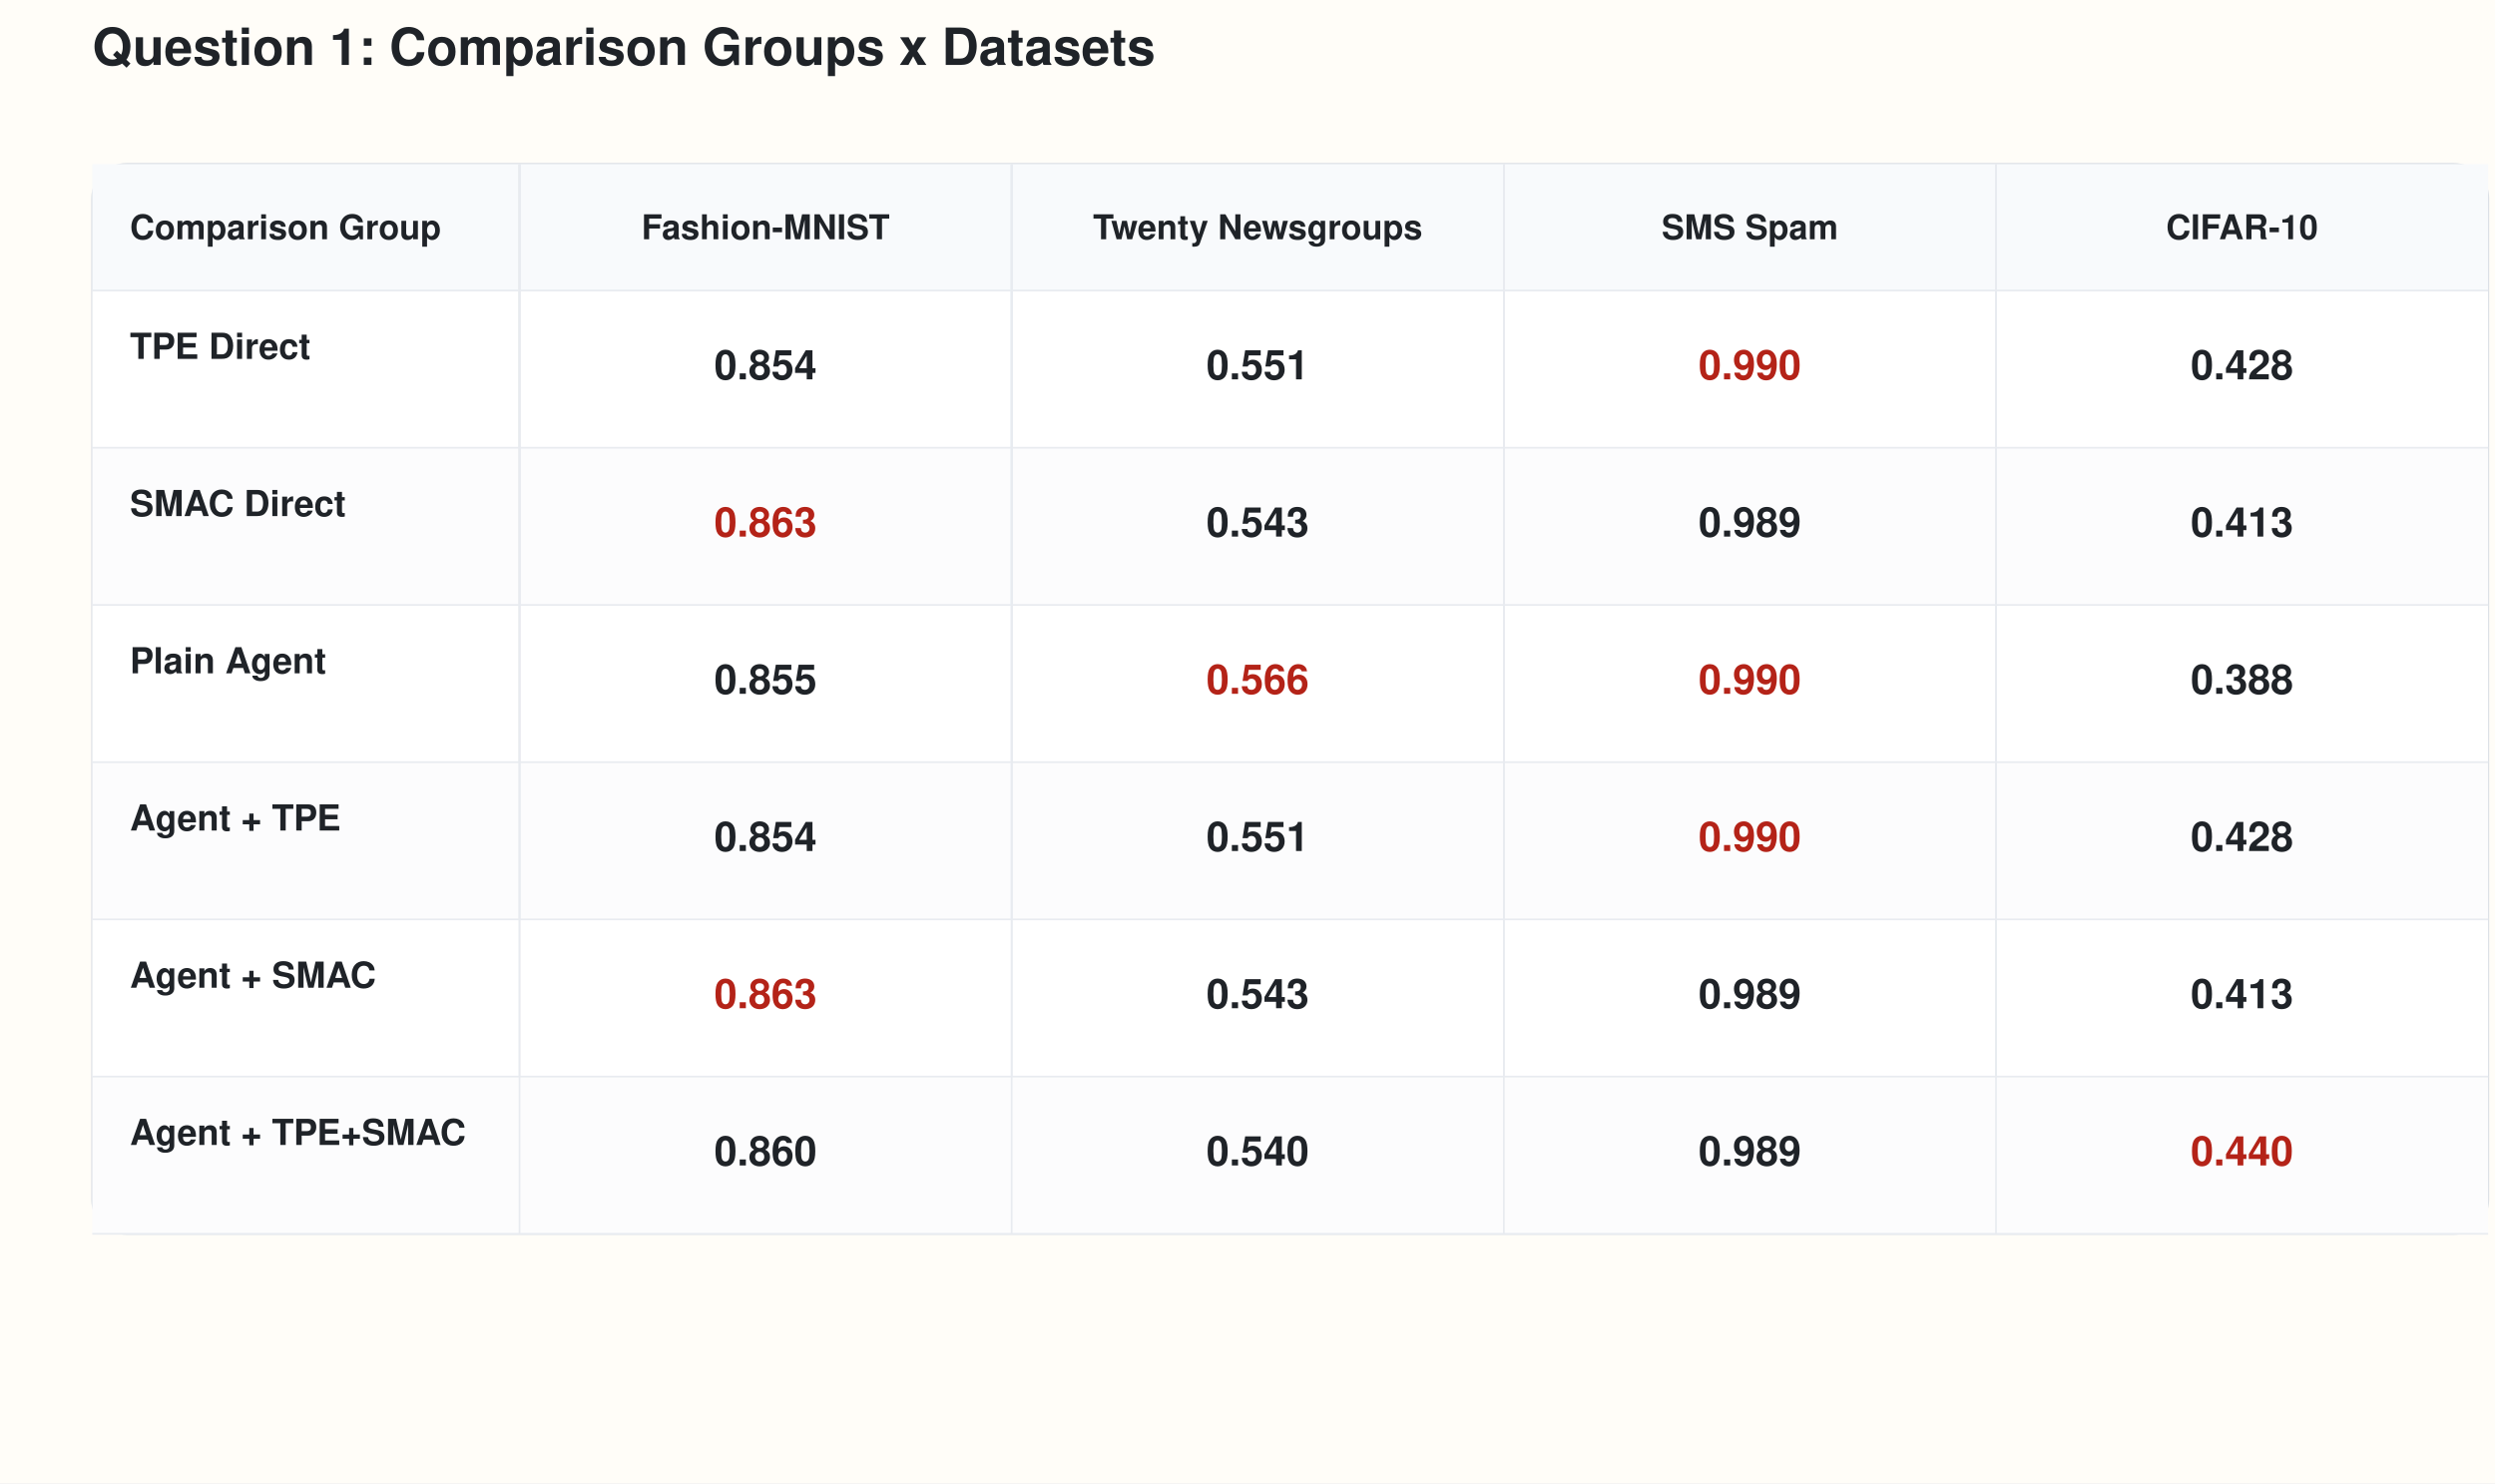
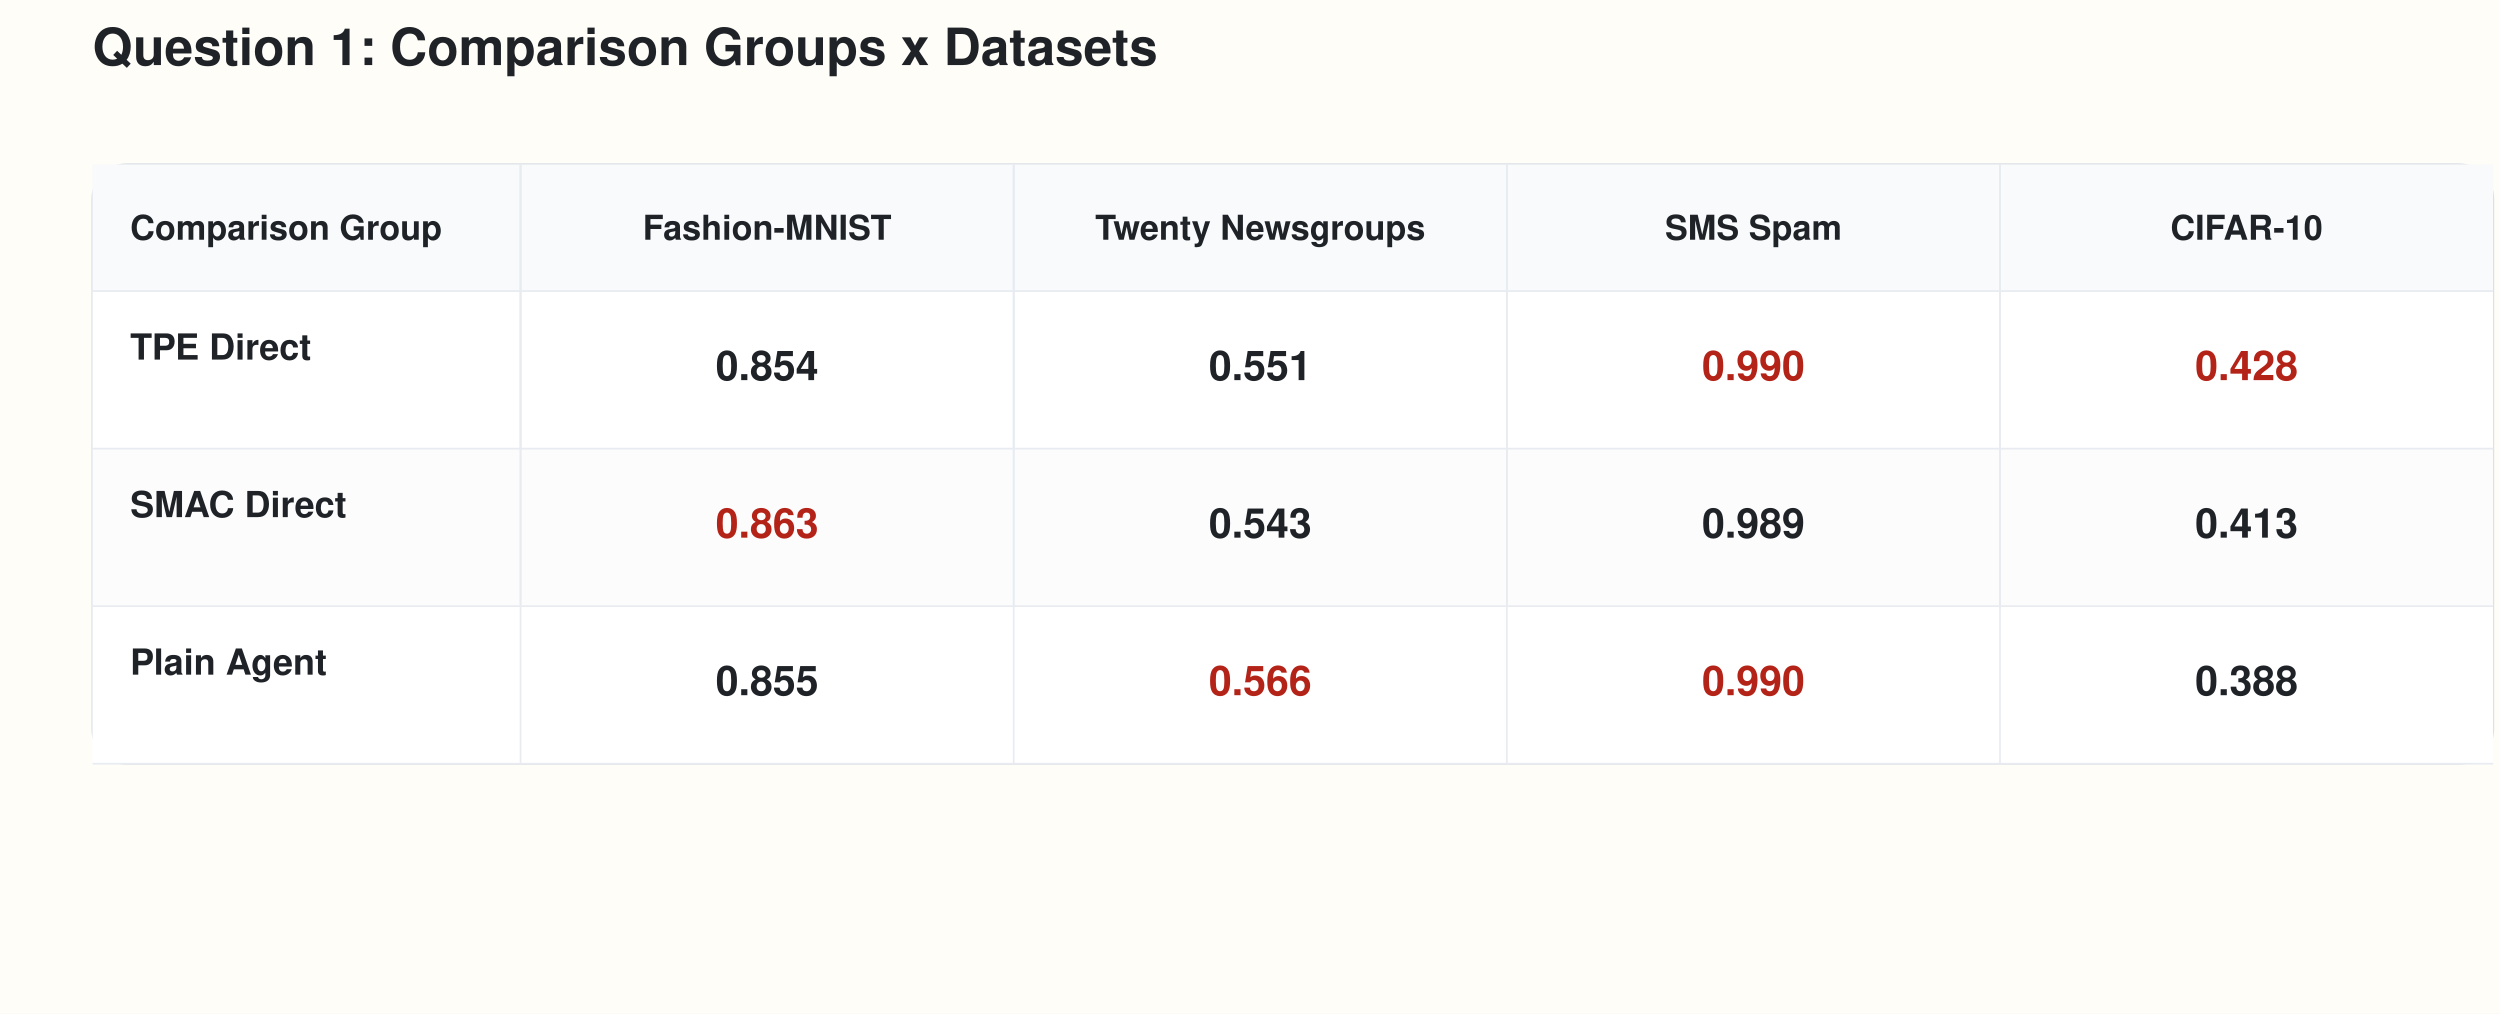
- <svg xmlns="http://www.w3.org/2000/svg" width="1460" height="868" viewBox="0 0 1460 868">
+ <svg xmlns="http://www.w3.org/2000/svg" width="1460" height="592" viewBox="0 0 1460 592">
  <style>
.bg{fill:#fffdf8;}
.title{font-family:Helvetica,Arial,sans-serif;font-size:30px;font-weight:700;fill:#1f2328;}
.subtitle{font-family:Helvetica,Arial,sans-serif;font-size:16px;fill:#5b6470;}
.label{font-family:Helvetica,Arial,sans-serif;fill:#1f2328;}
.subtle{font-family:Helvetica,Arial,sans-serif;fill:#5b6470;}
.grid{stroke:#e8ebf0;stroke-width:1;}
</style>
-   <rect class="bg" width="1460" height="868" />
+   <rect class="bg" width="1460" height="592" />
  <text class="title" x="54" y="38">Question 1: Comparison Groups x Datasets</text>
-   <rect x="54" y="96" width="1402" height="626" rx="20" fill="#ffffff" stroke="#d7dce3" stroke-width="1.2" />
+   <rect x="54" y="96" width="1402" height="350" rx="20" fill="#ffffff" stroke="#d7dce3" stroke-width="1.2" />
  <rect x="304" y="96" width="288" height="74" fill="#f8fafc" />
  <text class="label" x="448.0" y="140.0" text-anchor="middle" font-size="20" font-weight="700">Fashion-MNIST</text>
  <rect x="592" y="96" width="288" height="74" fill="#f8fafc" />
  <text class="label" x="736.0" y="140.0" text-anchor="middle" font-size="20" font-weight="700">Twenty Newsgroups</text>
  <rect x="880" y="96" width="288" height="74" fill="#f8fafc" />
  <text class="label" x="1024.0" y="140.0" text-anchor="middle" font-size="20" font-weight="700">SMS Spam</text>
  <rect x="1168" y="96" width="288" height="74" fill="#f8fafc" />
  <text class="label" x="1312.0" y="140.0" text-anchor="middle" font-size="20" font-weight="700">CIFAR-10</text>
  <rect x="54" y="96" width="250" height="74" fill="#f8fafc" />
  <text class="label" x="76" y="140.0" font-size="20" font-weight="700">Comparison Group</text>
  <rect x="54" y="170" width="1402" height="92" fill="#ffffff" />
  <line class="grid" x1="54" y1="170" x2="1456" y2="170" />
  <text x="76" y="210.0" font-family="Helvetica,Arial,sans-serif" font-size="21" font-weight="700" fill="#1f2328">TPE Direct</text>
-   <line class="grid" x1="304" y1="96" x2="304" y2="722" />
+   <line class="grid" x1="304" y1="96" x2="304" y2="446" />
  <text x="448.0" y="222.0" text-anchor="middle" font-family="Helvetica,Arial,sans-serif" font-size="24" font-weight="800" fill="#1f2328">0.854</text>
-   <line class="grid" x1="592" y1="96" x2="592" y2="722" />
+   <line class="grid" x1="592" y1="96" x2="592" y2="446" />
  <text x="736.0" y="222.0" text-anchor="middle" font-family="Helvetica,Arial,sans-serif" font-size="24" font-weight="800" fill="#1f2328">0.551</text>
-   <line class="grid" x1="880" y1="96" x2="880" y2="722" />
+   <line class="grid" x1="880" y1="96" x2="880" y2="446" />
  <text x="1024.0" y="222.0" text-anchor="middle" font-family="Helvetica,Arial,sans-serif" font-size="24" font-weight="800" fill="#b42318">0.990</text>
-   <line class="grid" x1="1168" y1="96" x2="1168" y2="722" />
-   <text x="1312.0" y="222.0" text-anchor="middle" font-family="Helvetica,Arial,sans-serif" font-size="24" font-weight="800" fill="#1f2328">0.428</text>
+   <line class="grid" x1="1168" y1="96" x2="1168" y2="446" />
+   <text x="1312.0" y="222.0" text-anchor="middle" font-family="Helvetica,Arial,sans-serif" font-size="24" font-weight="800" fill="#b42318">0.428</text>
  <rect x="54" y="262" width="1402" height="92" fill="#fcfcfd" />
  <line class="grid" x1="54" y1="262" x2="1456" y2="262" />
  <text x="76" y="302.0" font-family="Helvetica,Arial,sans-serif" font-size="21" font-weight="700" fill="#1f2328">SMAC Direct</text>
-   <line class="grid" x1="304" y1="96" x2="304" y2="722" />
+   <line class="grid" x1="304" y1="96" x2="304" y2="446" />
  <text x="448.0" y="314.0" text-anchor="middle" font-family="Helvetica,Arial,sans-serif" font-size="24" font-weight="800" fill="#b42318">0.863</text>
-   <line class="grid" x1="592" y1="96" x2="592" y2="722" />
+   <line class="grid" x1="592" y1="96" x2="592" y2="446" />
  <text x="736.0" y="314.0" text-anchor="middle" font-family="Helvetica,Arial,sans-serif" font-size="24" font-weight="800" fill="#1f2328">0.543</text>
-   <line class="grid" x1="880" y1="96" x2="880" y2="722" />
+   <line class="grid" x1="880" y1="96" x2="880" y2="446" />
  <text x="1024.0" y="314.0" text-anchor="middle" font-family="Helvetica,Arial,sans-serif" font-size="24" font-weight="800" fill="#1f2328">0.989</text>
-   <line class="grid" x1="1168" y1="96" x2="1168" y2="722" />
+   <line class="grid" x1="1168" y1="96" x2="1168" y2="446" />
  <text x="1312.0" y="314.0" text-anchor="middle" font-family="Helvetica,Arial,sans-serif" font-size="24" font-weight="800" fill="#1f2328">0.413</text>
  <rect x="54" y="354" width="1402" height="92" fill="#ffffff" />
  <line class="grid" x1="54" y1="354" x2="1456" y2="354" />
  <text x="76" y="394.0" font-family="Helvetica,Arial,sans-serif" font-size="21" font-weight="700" fill="#1f2328">Plain Agent</text>
-   <line class="grid" x1="304" y1="96" x2="304" y2="722" />
+   <line class="grid" x1="304" y1="96" x2="304" y2="446" />
  <text x="448.0" y="406.0" text-anchor="middle" font-family="Helvetica,Arial,sans-serif" font-size="24" font-weight="800" fill="#1f2328">0.855</text>
-   <line class="grid" x1="592" y1="96" x2="592" y2="722" />
+   <line class="grid" x1="592" y1="96" x2="592" y2="446" />
  <text x="736.0" y="406.0" text-anchor="middle" font-family="Helvetica,Arial,sans-serif" font-size="24" font-weight="800" fill="#b42318">0.566</text>
-   <line class="grid" x1="880" y1="96" x2="880" y2="722" />
+   <line class="grid" x1="880" y1="96" x2="880" y2="446" />
  <text x="1024.0" y="406.0" text-anchor="middle" font-family="Helvetica,Arial,sans-serif" font-size="24" font-weight="800" fill="#b42318">0.990</text>
-   <line class="grid" x1="1168" y1="96" x2="1168" y2="722" />
+   <line class="grid" x1="1168" y1="96" x2="1168" y2="446" />
  <text x="1312.0" y="406.0" text-anchor="middle" font-family="Helvetica,Arial,sans-serif" font-size="24" font-weight="800" fill="#1f2328">0.388</text>
-   <rect x="54" y="446" width="1402" height="92" fill="#fcfcfd" />
  <line class="grid" x1="54" y1="446" x2="1456" y2="446" />
-   <text x="76" y="486.0" font-family="Helvetica,Arial,sans-serif" font-size="21" font-weight="700" fill="#1f2328">Agent + TPE</text>
-   <line class="grid" x1="304" y1="96" x2="304" y2="722" />
-   <text x="448.0" y="498.0" text-anchor="middle" font-family="Helvetica,Arial,sans-serif" font-size="24" font-weight="800" fill="#1f2328">0.854</text>
-   <line class="grid" x1="592" y1="96" x2="592" y2="722" />
-   <text x="736.0" y="498.0" text-anchor="middle" font-family="Helvetica,Arial,sans-serif" font-size="24" font-weight="800" fill="#1f2328">0.551</text>
-   <line class="grid" x1="880" y1="96" x2="880" y2="722" />
-   <text x="1024.0" y="498.0" text-anchor="middle" font-family="Helvetica,Arial,sans-serif" font-size="24" font-weight="800" fill="#b42318">0.990</text>
-   <line class="grid" x1="1168" y1="96" x2="1168" y2="722" />
-   <text x="1312.0" y="498.0" text-anchor="middle" font-family="Helvetica,Arial,sans-serif" font-size="24" font-weight="800" fill="#1f2328">0.428</text>
-   <rect x="54" y="538" width="1402" height="92" fill="#ffffff" />
-   <line class="grid" x1="54" y1="538" x2="1456" y2="538" />
-   <text x="76" y="578.0" font-family="Helvetica,Arial,sans-serif" font-size="21" font-weight="700" fill="#1f2328">Agent + SMAC</text>
-   <line class="grid" x1="304" y1="96" x2="304" y2="722" />
-   <text x="448.0" y="590.0" text-anchor="middle" font-family="Helvetica,Arial,sans-serif" font-size="24" font-weight="800" fill="#b42318">0.863</text>
-   <line class="grid" x1="592" y1="96" x2="592" y2="722" />
-   <text x="736.0" y="590.0" text-anchor="middle" font-family="Helvetica,Arial,sans-serif" font-size="24" font-weight="800" fill="#1f2328">0.543</text>
-   <line class="grid" x1="880" y1="96" x2="880" y2="722" />
-   <text x="1024.0" y="590.0" text-anchor="middle" font-family="Helvetica,Arial,sans-serif" font-size="24" font-weight="800" fill="#1f2328">0.989</text>
-   <line class="grid" x1="1168" y1="96" x2="1168" y2="722" />
-   <text x="1312.0" y="590.0" text-anchor="middle" font-family="Helvetica,Arial,sans-serif" font-size="24" font-weight="800" fill="#1f2328">0.413</text>
-   <rect x="54" y="630" width="1402" height="92" fill="#fcfcfd" />
-   <line class="grid" x1="54" y1="630" x2="1456" y2="630" />
-   <text x="76" y="670.0" font-family="Helvetica,Arial,sans-serif" font-size="21" font-weight="700" fill="#1f2328">Agent + TPE+SMAC</text>
-   <line class="grid" x1="304" y1="96" x2="304" y2="722" />
-   <text x="448.0" y="682.0" text-anchor="middle" font-family="Helvetica,Arial,sans-serif" font-size="24" font-weight="800" fill="#1f2328">0.860</text>
-   <line class="grid" x1="592" y1="96" x2="592" y2="722" />
-   <text x="736.0" y="682.0" text-anchor="middle" font-family="Helvetica,Arial,sans-serif" font-size="24" font-weight="800" fill="#1f2328">0.540</text>
-   <line class="grid" x1="880" y1="96" x2="880" y2="722" />
-   <text x="1024.0" y="682.0" text-anchor="middle" font-family="Helvetica,Arial,sans-serif" font-size="24" font-weight="800" fill="#1f2328">0.989</text>
-   <line class="grid" x1="1168" y1="96" x2="1168" y2="722" />
-   <text x="1312.0" y="682.0" text-anchor="middle" font-family="Helvetica,Arial,sans-serif" font-size="24" font-weight="800" fill="#b42318">0.440</text>
-   <line class="grid" x1="54" y1="722" x2="1456" y2="722" />
</svg>
